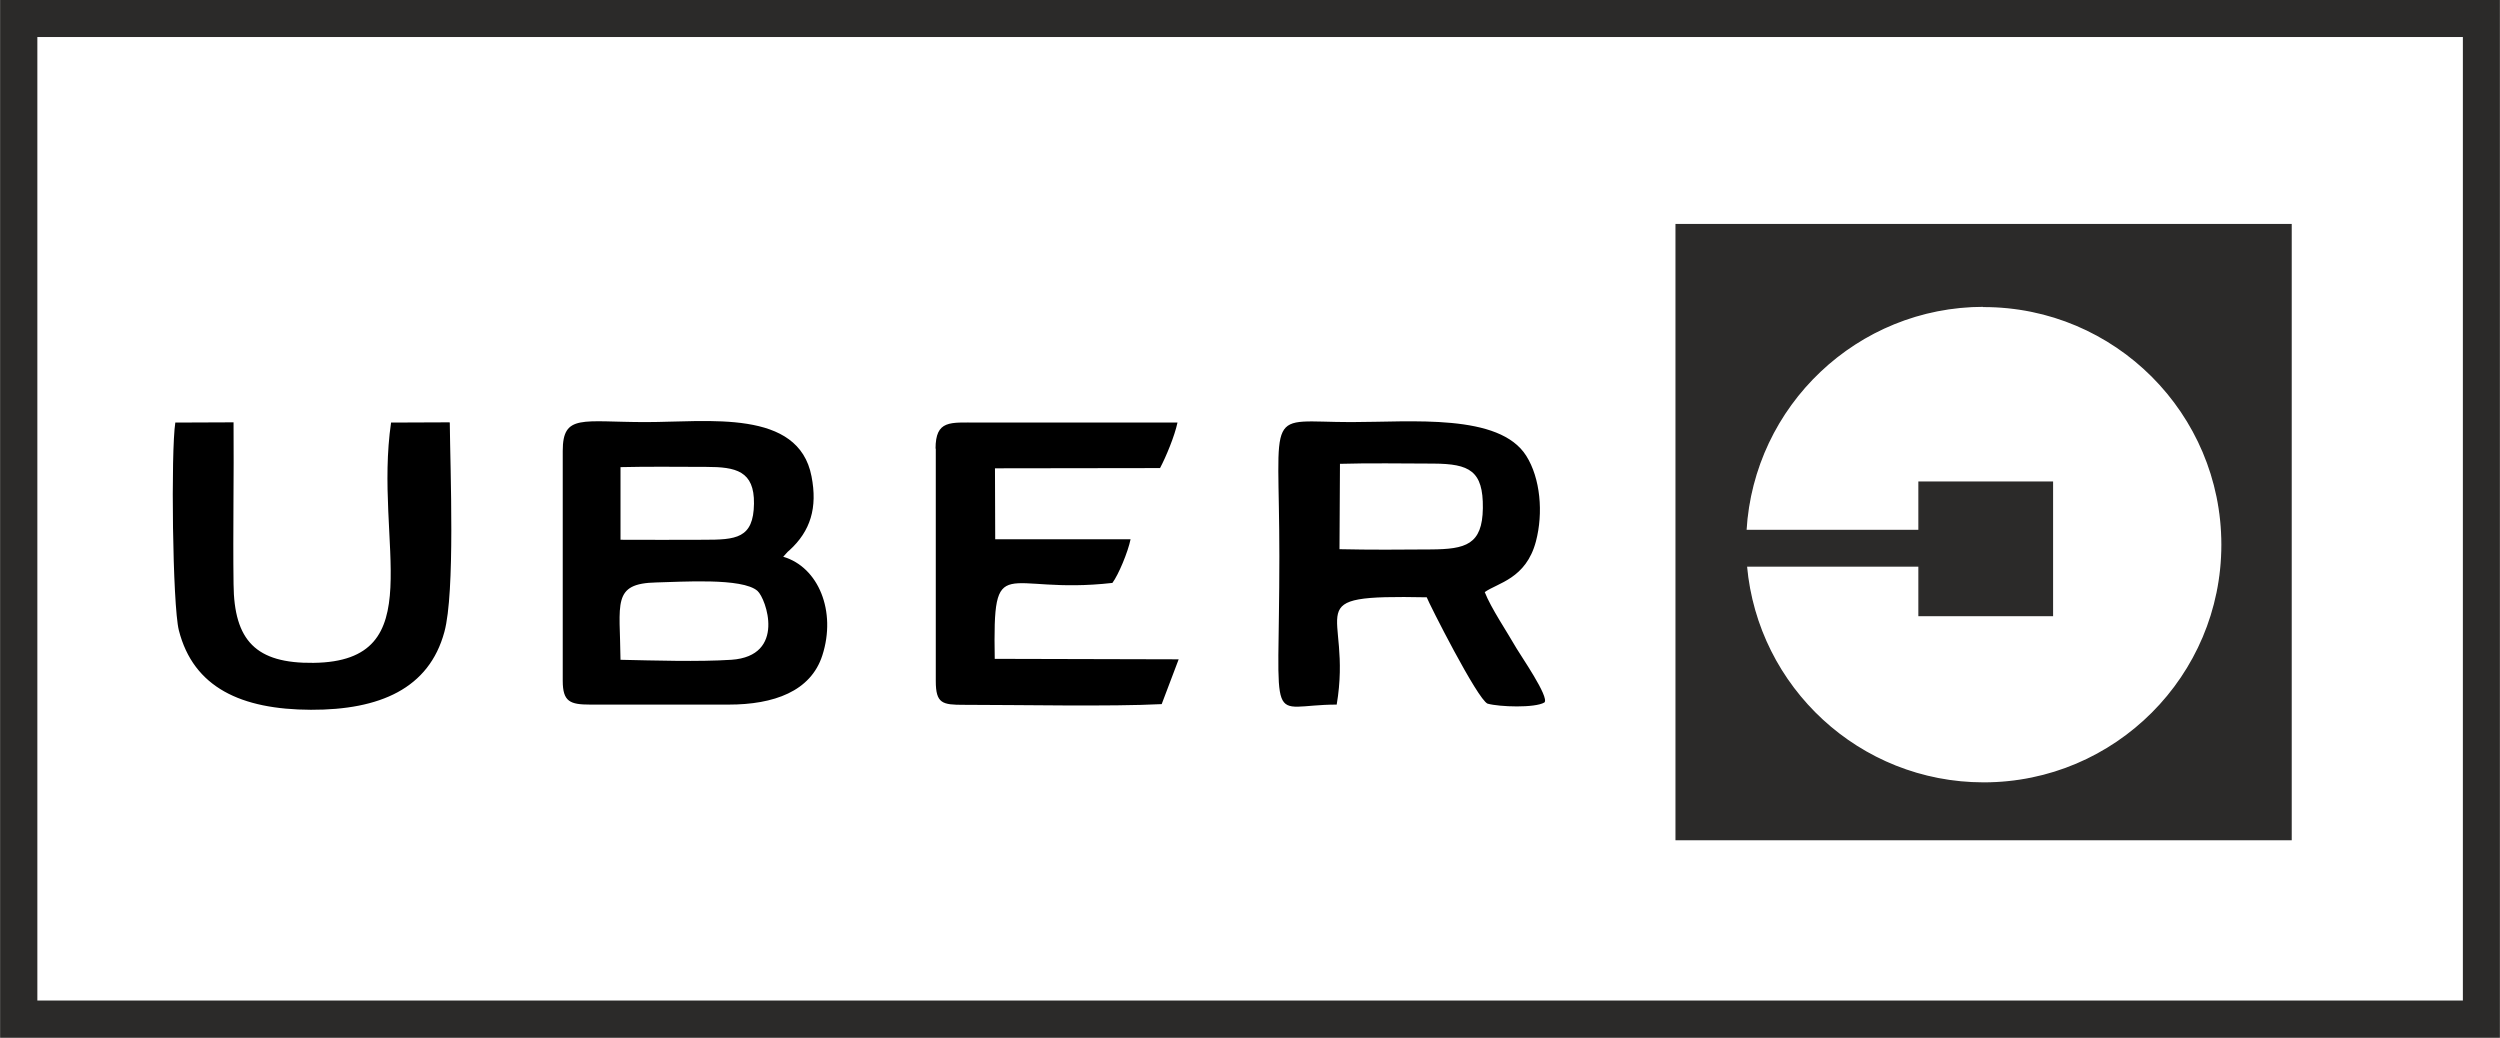
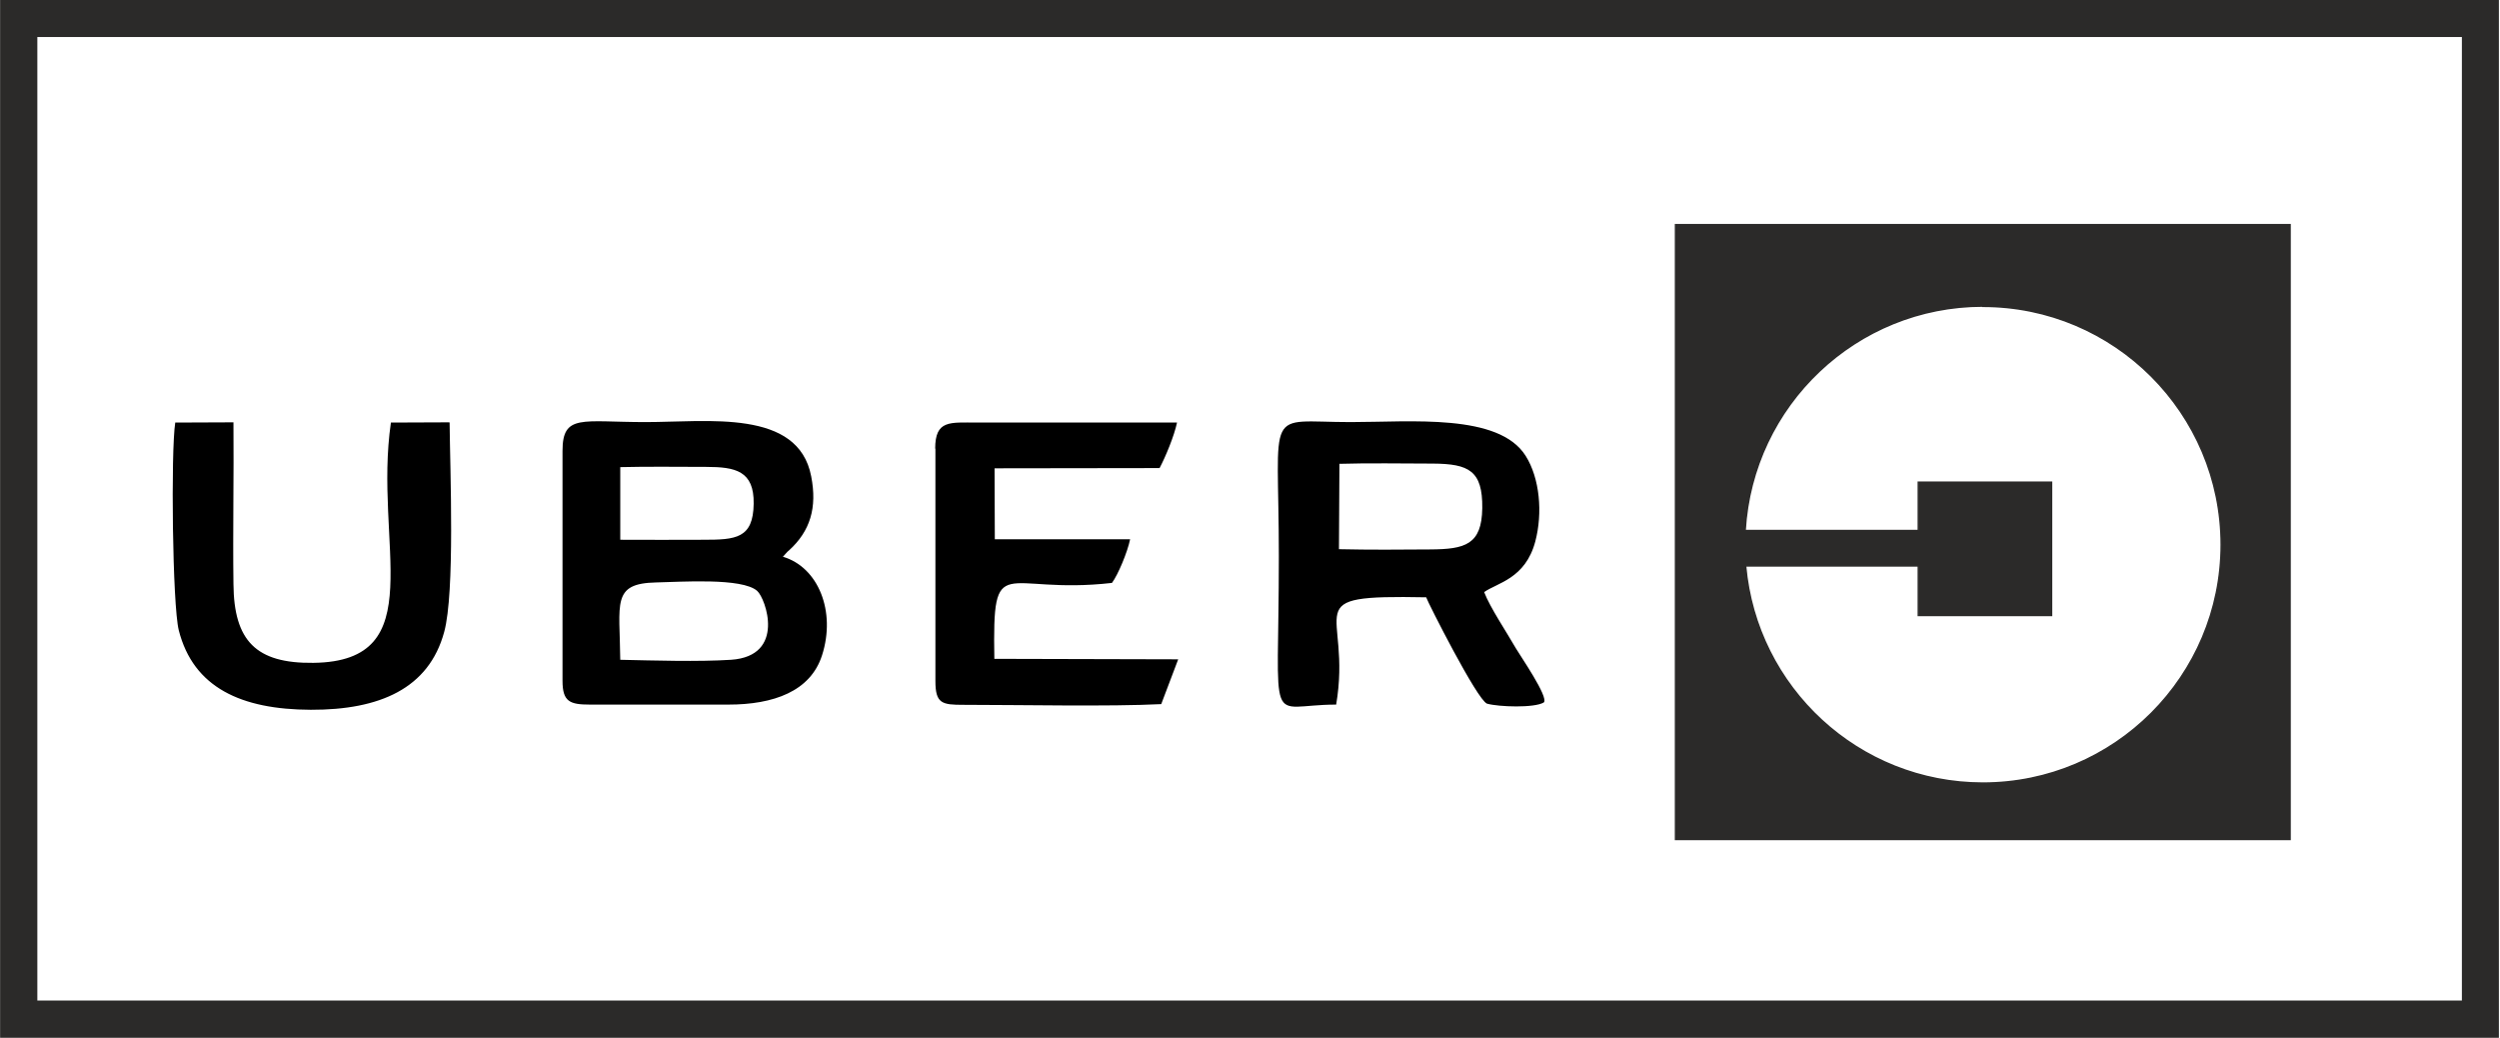
- <svg xmlns="http://www.w3.org/2000/svg" width="1245.441" height="517.002" viewBox="0 0 10601 4401" shape-rendering="geometricPrecision" text-rendering="geometricPrecision" image-rendering="optimizeQuality" fill-rule="evenodd" clip-rule="evenodd">
-   <path d="M79 0h10522v4401H0V0h79zm10365 157H158v4086h10286V157z" fill="#2b2a29" fill-rule="nonzero" />
-   <path d="M7108 953h2607v2607H7108V953zm1304 346c558 0 1011 453 1011 1011s-453 1011-1011 1011c-528 0-961-405-1007-921h733v210h565v-565h-565v205h-735c31-531 471-952 1009-952z" fill="#2b2a29" stroke="#2b2a29" stroke-width="6.434" />
-   <path d="M2386 1913v974c0 89 31 101 117 101h587c191 0 348-56 397-209 60-186-16-374-166-418l19-21c2-2 5-4 7-6 90-82 120-181 94-314-55-287-439-230-703-230-269 0-352-36-352 122zm-481-122l-247 1c-75 513 177 1013-329 1019-244 3-337-94-339-334-3-228 2-458 0-686l-247 1c-19 122-12 773 15 881 62 243 265 336 560 337 292 1 501-90 566-330 46-168 25-685 23-888zm2063 111v986c0 96 28 101 119 101 233 0 624 8 839-3l72-190-780-2c-8-469 33-269 499-322 26-35 66-131 77-185h-574l-1-301 700-1c25-47 62-136 74-193h-848c-116 0-178-12-178 111zm1700 1087c70-411-183-467 382-456 8 23 215 433 258 451 50 14 201 19 241-5 23-21-104-204-118-229-40-70-109-172-135-239 54-39 175-56 217-215 32-121 19-268-41-363-114-181-486-143-742-143-370 0-305-77-305 569 0 762-57 629 243 629zm13-660c129 3 260 2 387 1 147-1 218-20 220-175 2-159-57-188-209-189-131 0-267-3-397 1l-2 362zm-3050 469c142 3 331 9 470 0 234-16 147-260 111-292-64-57-326-38-429-36-190 4-154 88-152 329zm0-509c118 1 235 0 352 0 138 0 212-5 214-153 2-139-77-156-202-156-120 0-243-2-364 1v308z" />
+ <svg xmlns="http://www.w3.org/2000/svg" xml:space="preserve" width="329.523mm" height="136.79mm" version="1.1" style="shape-rendering:geometricPrecision; text-rendering:geometricPrecision; image-rendering:optimizeQuality; fill-rule:evenodd; clip-rule:evenodd" viewBox="0 0 10601 4401">
+   <defs>
+     <style type="text/css">
+    
+     .str0 {stroke:#2B2A29;stroke-width:6.434}
+     .fil1 {fill:#2B2A29}
+     .fil2 {fill:black}
+     .fil0 {fill:#2B2A29;fill-rule:nonzero}
+    
+   </style>
+   </defs>
+   <g id="Слой_x0020_1">
+     <path class="fil0" d="M79 0l10522 0 0 4401 -10601 0 0 -4401 79 0zm10365 157l-10286 0 0 4086 10286 0 0 -4086z" />
+     <path class="fil1 str0" d="M7108 953l2607 0 0 2607 -2607 0 0 -2607zm1304 346c558,0 1011,453 1011,1011 0,558 -453,1011 -1011,1011 -528,0 -961,-405 -1007,-921l733 0 0 210 565 0 0 -565 -565 0 0 205 -735 0c31,-531 471,-952 1009,-952z" />
+     <path class="fil2" d="M2386 1913l0 974c0,89 31,101 117,101l587 0c191,0 348,-56 397,-209 60,-186 -16,-374 -166,-418l19 -21c2,-2 5,-4 7,-6 90,-82 120,-181 94,-314 -55,-287 -439,-230 -703,-230 -269,0 -352,-36 -352,122zm-481 -122l-247 1c-75,513 177,1013 -329,1019 -244,3 -337,-94 -339,-334 -3,-228 2,-458 0,-686l-247 1c-19,122 -12,773 15,881 62,243 265,336 560,337 292,1 501,-90 566,-330 46,-168 25,-685 23,-888zm2063 111l0 986c0,96 28,101 119,101 233,0 624,8 839,-3l72 -190 -780 -2c-8,-469 33,-269 499,-322 26,-35 66,-131 77,-185l-574 0 -1 -301 700 -1c25,-47 62,-136 74,-193l-848 0c-116,0 -178,-12 -178,111zm1700 1087c70,-411 -183,-467 382,-456 8,23 215,433 258,451 50,14 201,19 241,-5 23,-21 -104,-204 -118,-229 -40,-70 -109,-172 -135,-239 54,-39 175,-56 217,-215 32,-121 19,-268 -41,-363 -114,-181 -486,-143 -742,-143 -370,0 -305,-77 -305,569 0,762 -57,629 243,629zm13 -660c129,3 260,2 387,1 147,-1 218,-20 220,-175 2,-159 -57,-188 -209,-189 -131,0 -267,-3 -397,1l-2 362zm-3050 469c142,3 331,9 470,0 234,-16 147,-260 111,-292 -64,-57 -326,-38 -429,-36 -190,4 -154,88 -152,329zm0 -509c118,1 235,0 352,0 138,0 212,-5 214,-153 2,-139 -77,-156 -202,-156 -120,0 -243,-2 -364,1l0 308z" />
+   </g>
</svg>
